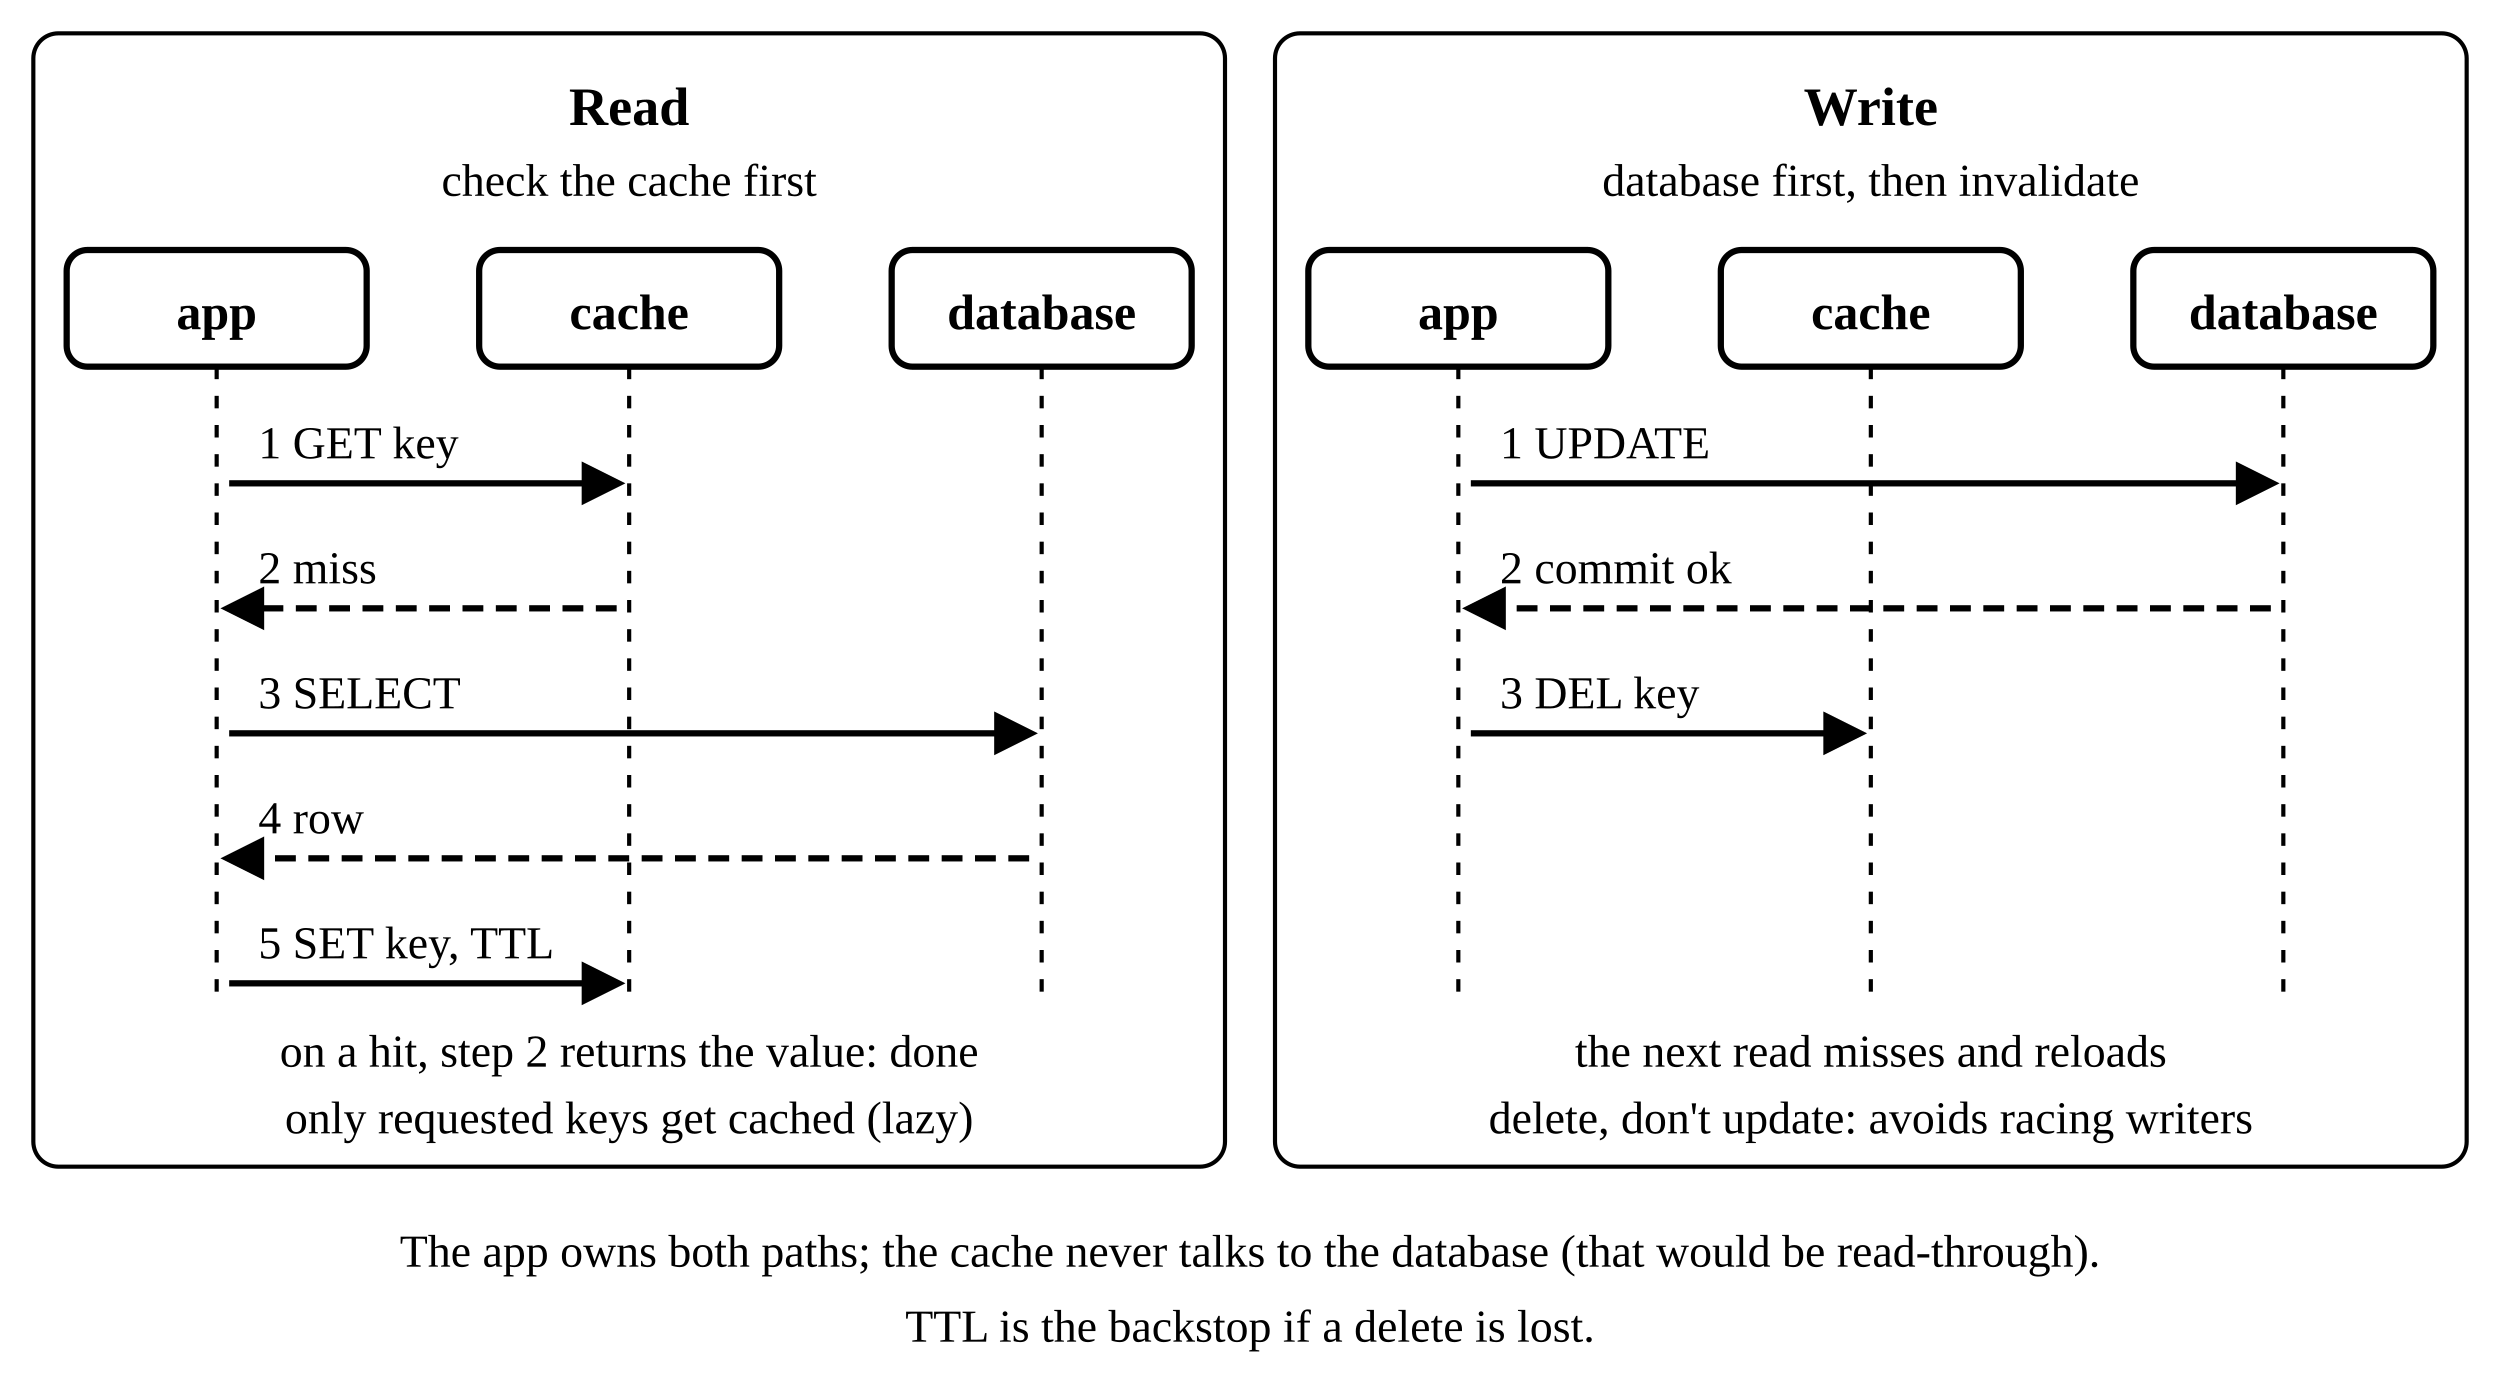
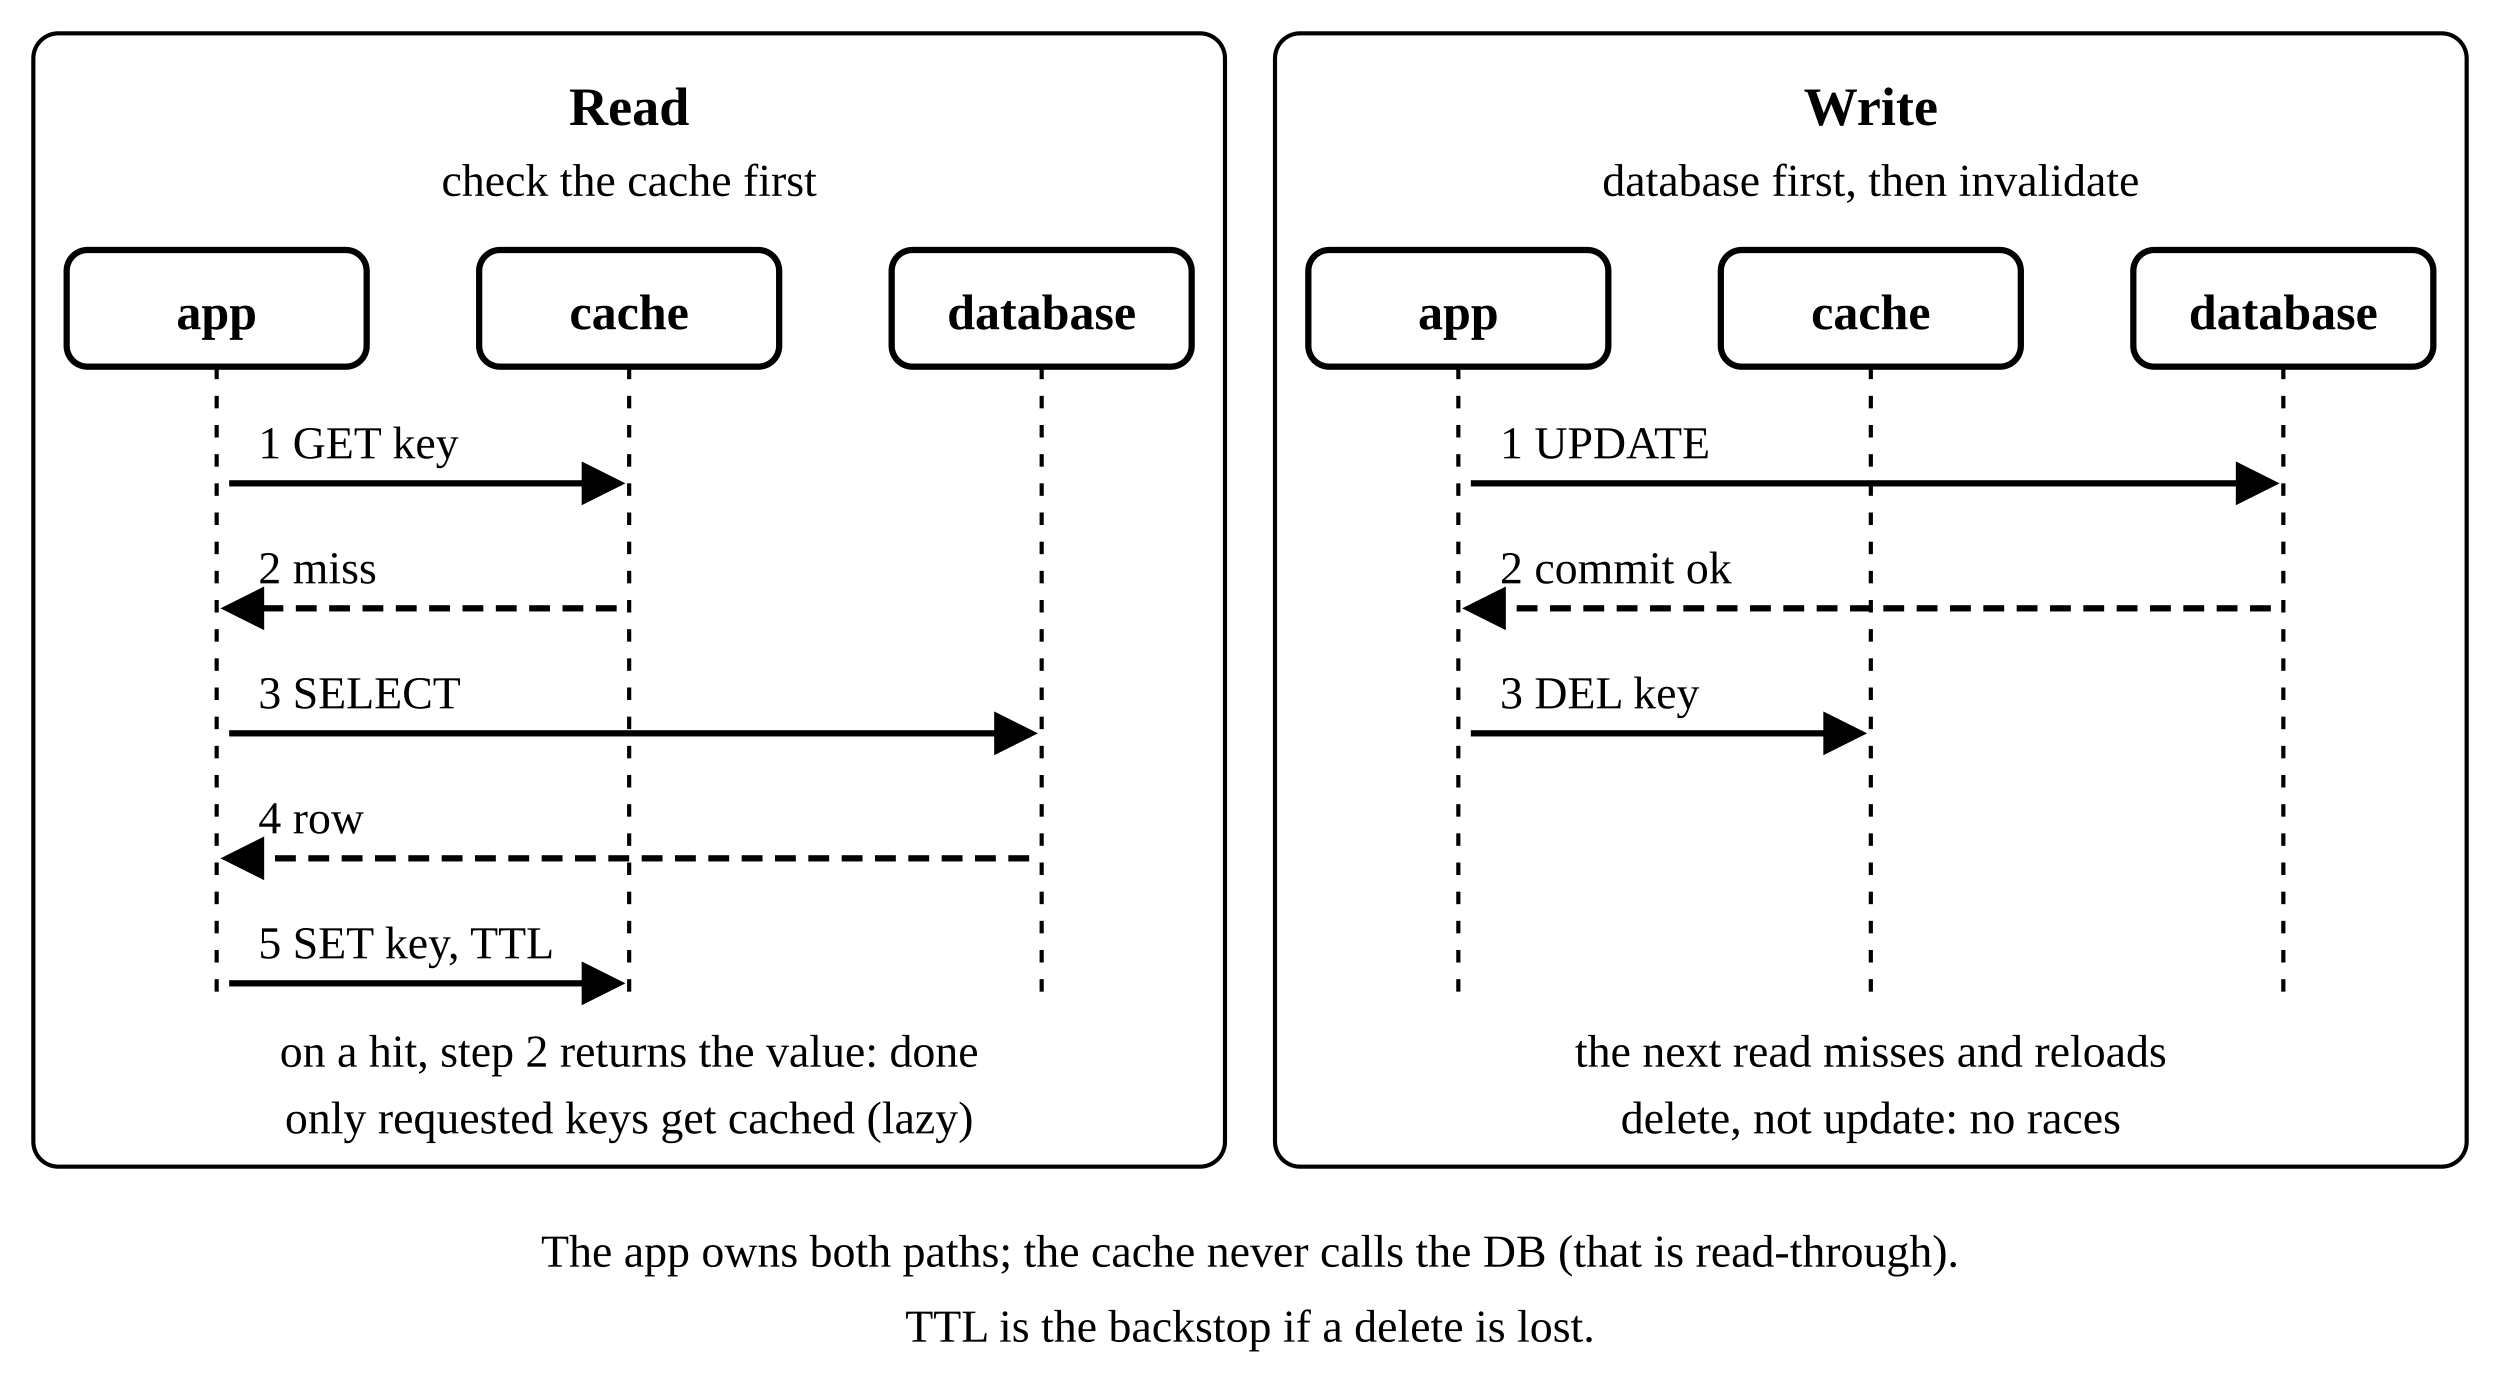
<svg xmlns="http://www.w3.org/2000/svg" viewBox="0 0 600 330" fill="none" stroke="currentColor">
  <defs>
    <marker id="sd-cache-aside-arrow" viewBox="0 0 10 10" refX="8" refY="5" markerWidth="7" markerHeight="7" orient="auto-start-reverse">
      <path d="M0 0 L10 5 L0 10 z" fill="currentColor" stroke="none" />
    </marker>
  </defs>
  <rect class="d-muted" x="8" y="8" width="286" height="272" rx="6" stroke-width="1" />
  <rect class="d-bg" x="16" y="60" width="72" height="28" rx="5" stroke-width="1.5" />
  <path class="d-muted" stroke-width="1" stroke-dasharray="3 4" d="M52 88 V 242" />
  <rect class="d-fill-0 d-tint d-stroke-0" x="115" y="60" width="72" height="28" rx="5" stroke-width="1.5" />
  <path class="d-muted" stroke-width="1" stroke-dasharray="3 4" d="M151 88 V 242" />
  <rect class="d-fill-1 d-tint d-stroke-1" x="214" y="60" width="72" height="28" rx="5" stroke-width="1.5" />
  <path class="d-muted" stroke-width="1" stroke-dasharray="3 4" d="M250 88 V 242" />
  <path stroke-width="1.5" d="M55 116 H 148" marker-end="url(#sd-cache-aside-arrow)" />
  <path class="d-muted" stroke-width="1.5" stroke-dasharray="5 3" d="M148 146 H 55" marker-end="url(#sd-cache-aside-arrow)" />
  <path stroke-width="1.5" d="M55 176 H 247" marker-end="url(#sd-cache-aside-arrow)" />
  <path class="d-muted" stroke-width="1.5" stroke-dasharray="5 3" d="M247 206 H 55" marker-end="url(#sd-cache-aside-arrow)" />
  <path stroke-width="1.5" d="M55 236 H 148" marker-end="url(#sd-cache-aside-arrow)" />
  <rect class="d-muted" x="306" y="8" width="286" height="272" rx="6" stroke-width="1" />
  <rect class="d-bg" x="314" y="60" width="72" height="28" rx="5" stroke-width="1.5" />
  <path class="d-muted" stroke-width="1" stroke-dasharray="3 4" d="M350 88 V 242" />
  <rect class="d-fill-0 d-tint d-stroke-0" x="413" y="60" width="72" height="28" rx="5" stroke-width="1.5" />
  <path class="d-muted" stroke-width="1" stroke-dasharray="3 4" d="M449 88 V 242" />
  <rect class="d-fill-1 d-tint d-stroke-1" x="512" y="60" width="72" height="28" rx="5" stroke-width="1.5" />
  <path class="d-muted" stroke-width="1" stroke-dasharray="3 4" d="M548 88 V 242" />
  <path stroke-width="1.5" d="M353 116 H 545" marker-end="url(#sd-cache-aside-arrow)" />
  <path class="d-muted" stroke-width="1.5" stroke-dasharray="5 3" d="M545 146 H 353" marker-end="url(#sd-cache-aside-arrow)" />
  <path stroke-width="1.5" d="M353 176 H 446" marker-end="url(#sd-cache-aside-arrow)" />
  <g fill="currentColor" stroke="none">
    <text x="151" y="30" font-size="13" text-anchor="middle" font-weight="600">Read</text>
    <text x="151" y="47" font-size="11" text-anchor="middle" class="d-muted">check the cache first</text>
    <text x="52" y="79" font-size="12" text-anchor="middle" font-weight="600">app</text>
    <text x="151" y="79" font-size="12" text-anchor="middle" class="d-fill-0" font-weight="600">cache</text>
    <text x="250" y="79" font-size="12" text-anchor="middle" class="d-fill-1" font-weight="600">database</text>
    <text x="62" y="110" font-size="11" text-anchor="start">1  GET key</text>
    <text x="62" y="140" font-size="11" text-anchor="start">2  miss</text>
    <text x="62" y="170" font-size="11" text-anchor="start">3  SELECT</text>
    <text x="62" y="200" font-size="11" text-anchor="start">4  row</text>
    <text x="62" y="230" font-size="11" text-anchor="start">5  SET key, TTL</text>
    <text x="151" y="256" font-size="11" text-anchor="middle">on a hit, step 2 returns the value: done</text>
    <text x="151" y="272" font-size="11" text-anchor="middle" class="d-muted">only requested keys get cached (lazy)</text>
    <text x="449" y="30" font-size="13" text-anchor="middle" font-weight="600">Write</text>
    <text x="449" y="47" font-size="11" text-anchor="middle" class="d-muted">database first, then invalidate</text>
    <text x="350" y="79" font-size="12" text-anchor="middle" font-weight="600">app</text>
    <text x="449" y="79" font-size="12" text-anchor="middle" class="d-fill-0" font-weight="600">cache</text>
    <text x="548" y="79" font-size="12" text-anchor="middle" class="d-fill-1" font-weight="600">database</text>
    <text x="360" y="110" font-size="11" text-anchor="start">1  UPDATE</text>
    <text x="360" y="140" font-size="11" text-anchor="start">2  commit ok</text>
    <text x="360" y="170" font-size="11" text-anchor="start">3  DEL key</text>
    <text x="449" y="256" font-size="11" text-anchor="middle">the next read misses and reloads</text>
-     <text x="449" y="272" font-size="11" text-anchor="middle" class="d-muted">delete, don't update: avoids racing writers</text>
-     <text x="300" y="304" font-size="11" text-anchor="middle" class="d-muted">The app owns both paths; the cache never talks to the database (that would be read-through).</text>
+     <text x="449" y="272" font-size="11" text-anchor="middle" class="d-muted">delete, not update: no races</text>
+     <text x="300" y="304" font-size="11" text-anchor="middle" class="d-muted">The app owns both paths; the cache never calls the DB (that is read-through).</text>
    <text x="300" y="322" font-size="11" text-anchor="middle" class="d-muted">TTL is the backstop if a delete is lost.</text>
  </g>
</svg>
